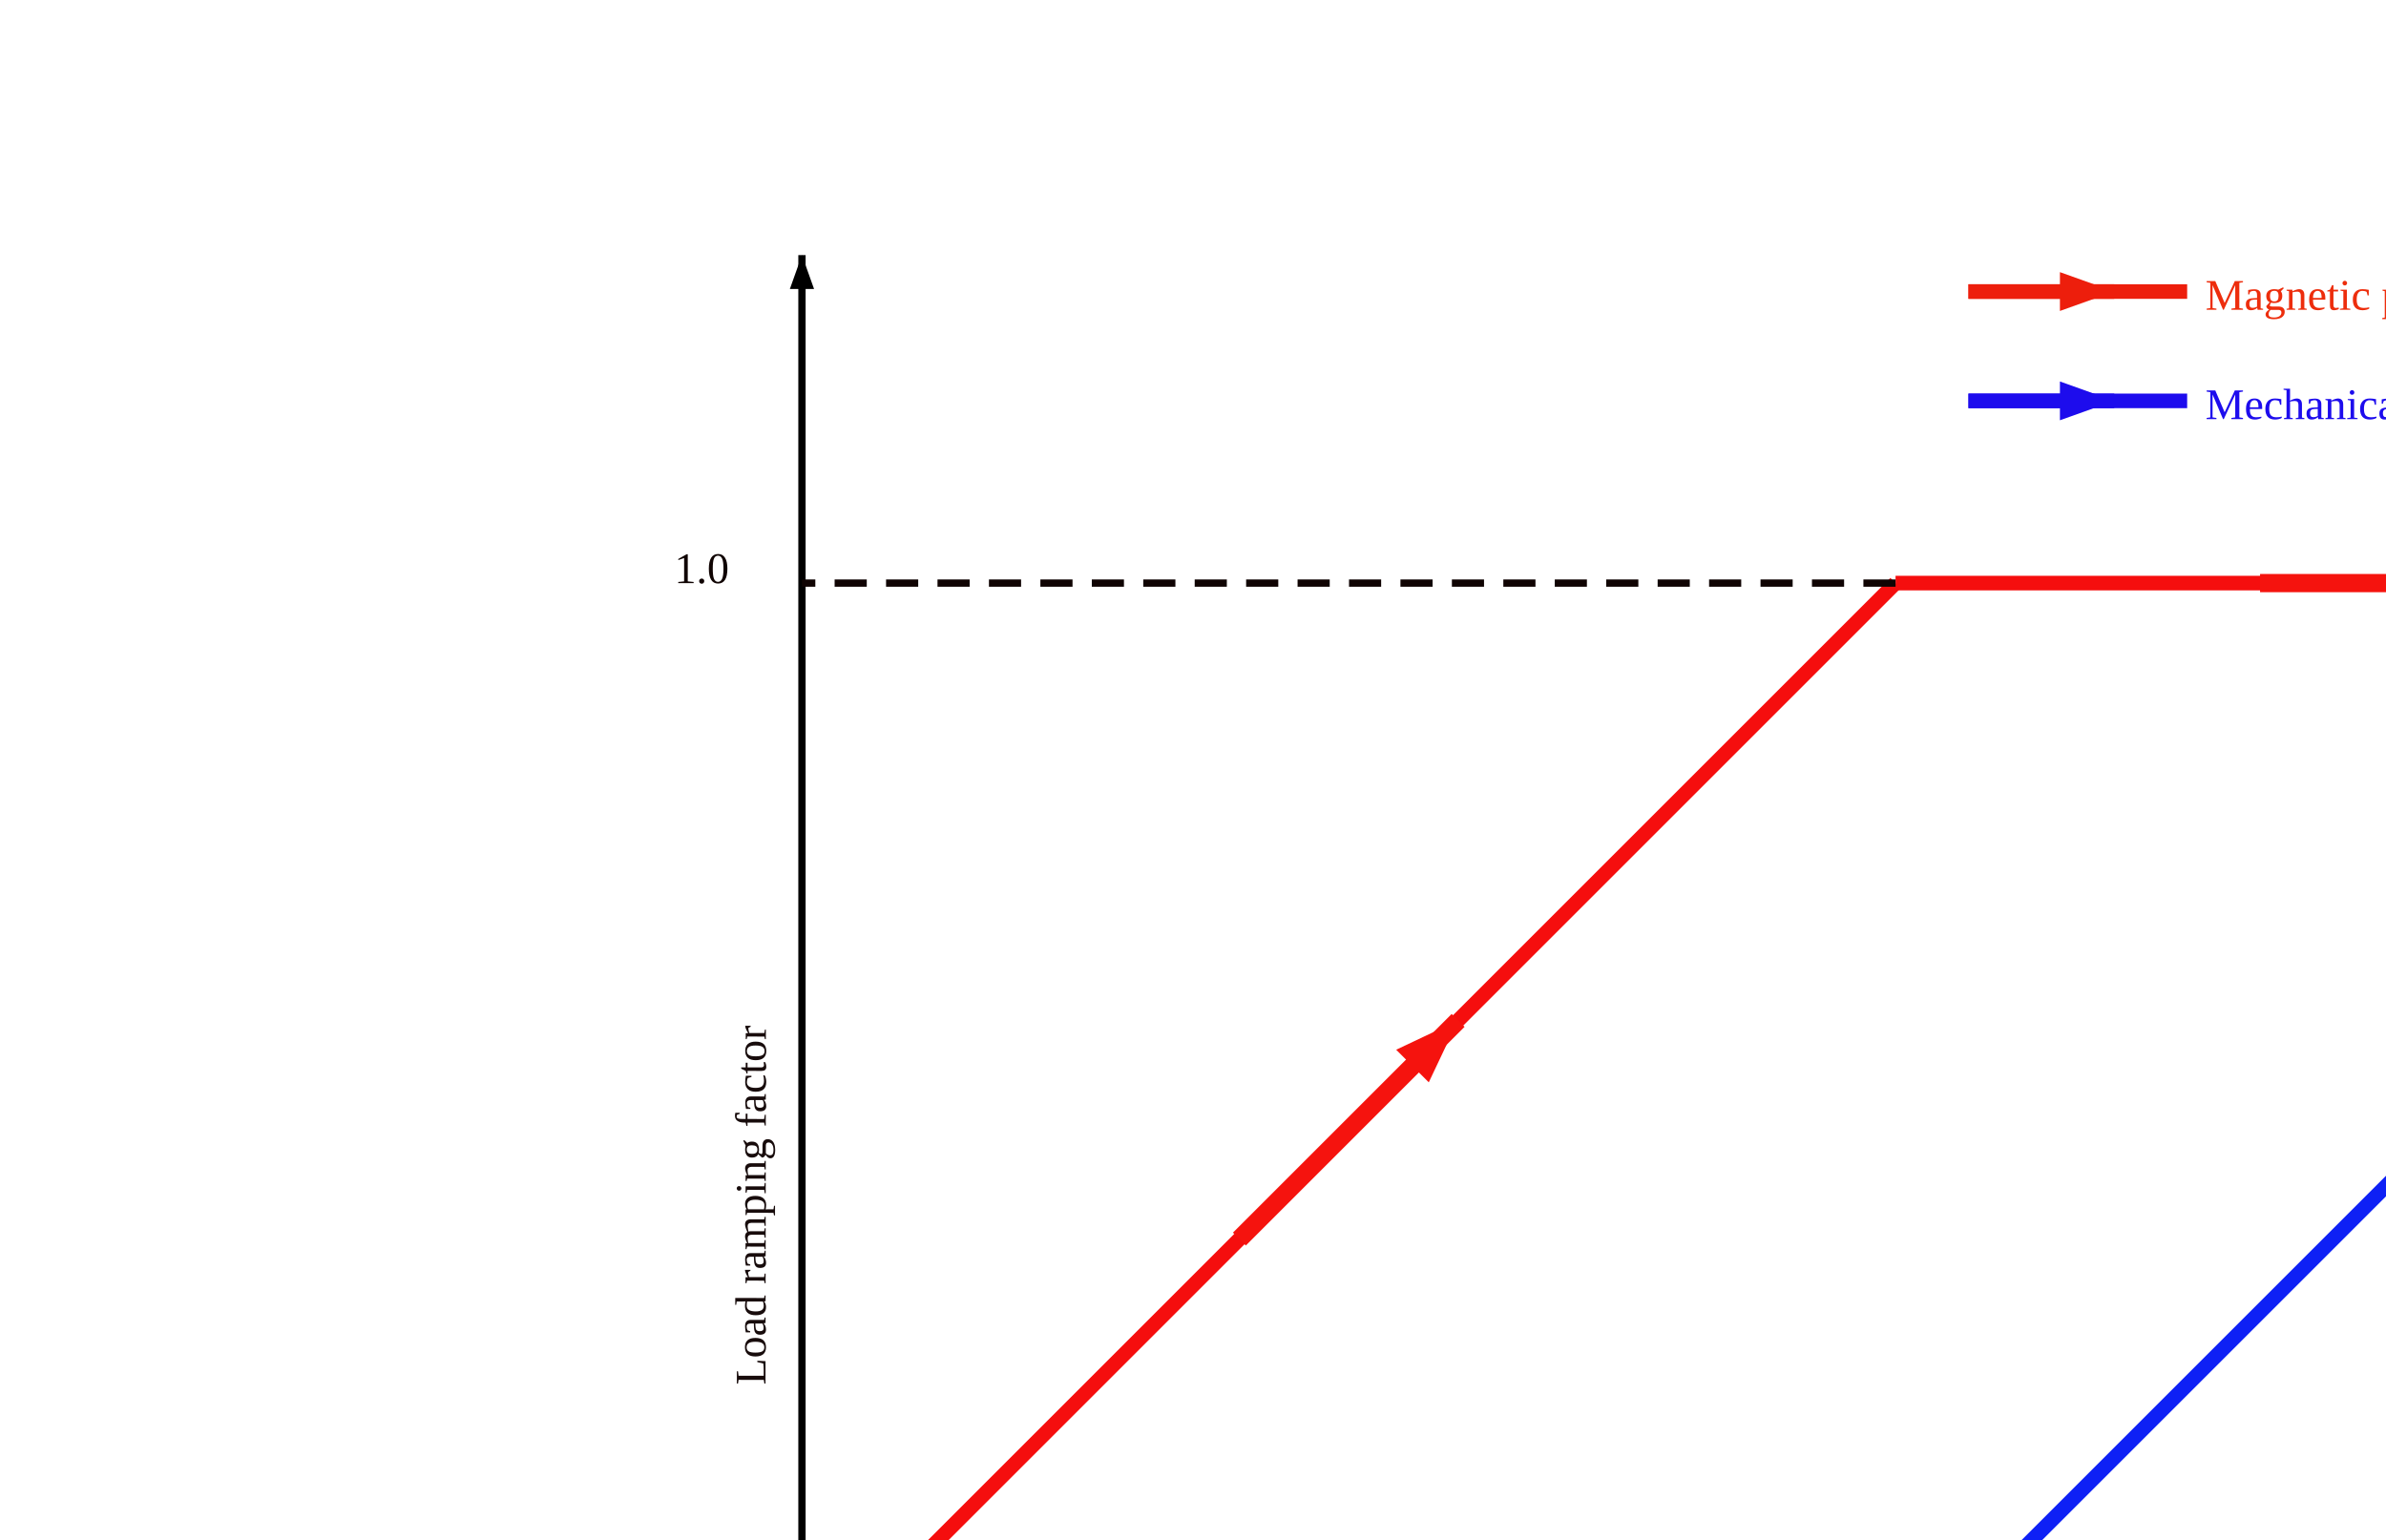
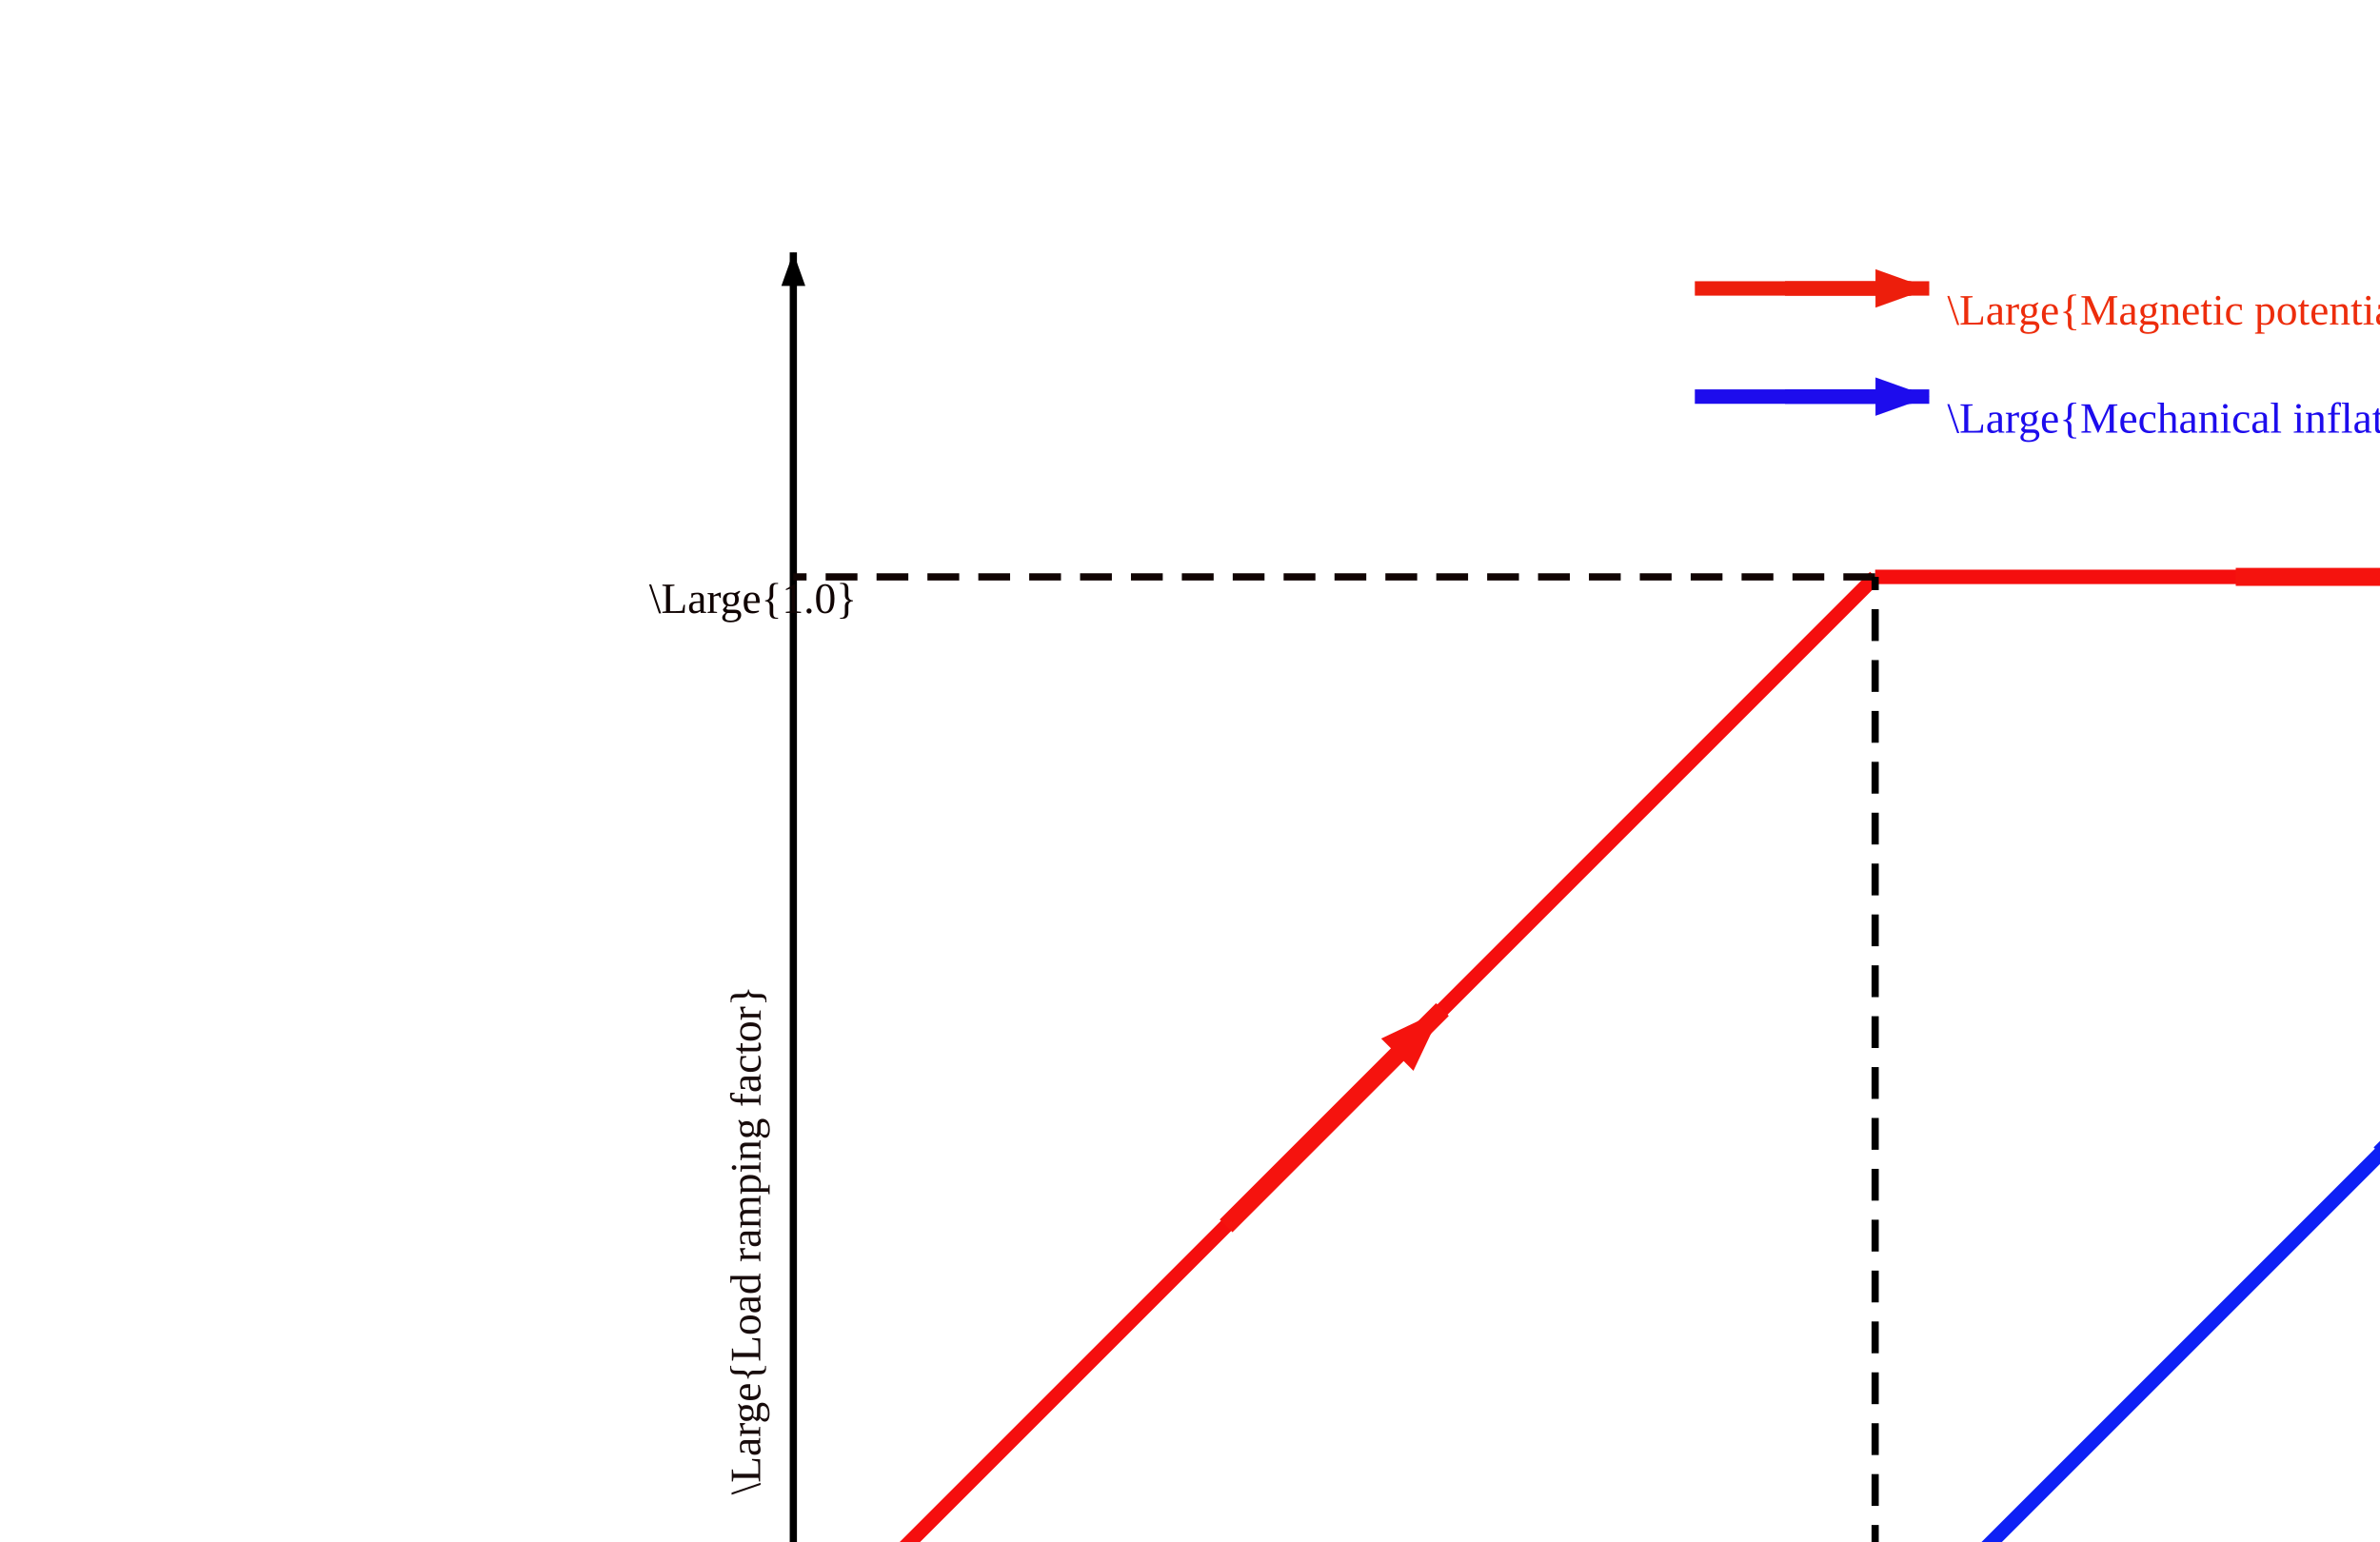
<svg xmlns="http://www.w3.org/2000/svg" xmlns:ns1="http://latexdraw.sourceforge.net/namespaces/latexdraw" version="1.1" baseProfile="full">
  <g>
-     <g ns1:type="joinedLines" id="id829778079">
-       <polyline points="220.0,460.0 220.0,70.0 " stroke-width="2.0" stroke="black" ns1:rotationAngle="0.0" marker-end="url(#arrow1-829778079)" />
+     <g ns1:type="joinedLines" id="id6055145">
+       <polyline points="220.0,460.0 220.0,70.0 " stroke-width="2.0" stroke="black" ns1:rotationAngle="0.0" marker-end="url(#arrow1-6055145)" />
    </g>
-     <g ns1:type="joinedLines" id="id1452263401">
-       <polyline points="220.0,460.0 840.0,460.0 " stroke-width="2.0" stroke="#150909" ns1:rotationAngle="0.0" marker-end="url(#arrow1-1452263401)" />
+     <g ns1:type="joinedLines" id="id457479403">
+       <polyline points="220.0,460.0 840.0,460.0 " stroke-width="2.0" stroke="#150909" ns1:rotationAngle="0.0" marker-end="url(#arrow1-457479403)" />
    </g>
-     <g ns1:type="joinedLines" id="id2015793948">
+     <g ns1:type="joinedLines" id="id1307627721">
      <polyline points="220.0,460.0 520.0,160.0 " stroke-width="4.0" stroke="#f50e0e" ns1:rotationAngle="0.0" />
    </g>
-     <g ns1:type="joinedLines" id="id1590887912">
+     <g ns1:type="joinedLines" id="id1812968811">
      <polyline points="520.0,160.0 820.0,160.0 " stroke-width="4.0" stroke="#f50e0e" ns1:rotationAngle="0.0" />
    </g>
-     <g ns1:type="joinedLines" id="id468281257">
+     <g ns1:type="joinedLines" id="id863239532">
      <polyline points="220.0,460.0 520.0,460.0 " stroke-width="4.0" stroke="#0e20f5" ns1:rotationAngle="0.0" />
    </g>
-     <g ns1:type="joinedLines" id="id1204234081">
+     <g ns1:type="joinedLines" id="id1843093279">
      <polyline points="520.0,460.0 820.0,160.0 " stroke-width="4.0" stroke="#0e20f5" ns1:rotationAngle="0.0" />
    </g>
-     <g ns1:type="joinedLines" id="id1577847807">
-       <polyline points="360.0,460.0 420.0,460.0 " stroke-width="5.0" stroke="#0e20f5" ns1:rotationAngle="0.0" marker-end="url(#arrow1-1577847807)" />
+     <g ns1:type="joinedLines" id="id1237895266">
+       <polyline points="360.0,460.0 420.0,460.0 " stroke-width="5.0" stroke="#0e20f5" ns1:rotationAngle="0.0" marker-end="url(#arrow1-1237895266)" />
    </g>
-     <g ns1:type="joinedLines" id="id612565713">
-       <polyline points="660.0,320.0 700.0,280.0 " stroke-width="5.0" stroke="#0e20f5" ns1:rotationAngle="0.0" marker-end="url(#arrow1-612565713)" />
+     <g ns1:type="joinedLines" id="id1920389746">
+       <polyline points="660.0,320.0 700.0,280.0 " stroke-width="5.0" stroke="#0e20f5" ns1:rotationAngle="0.0" marker-end="url(#arrow1-1920389746)" />
    </g>
-     <g ns1:type="joinedLines" id="id9961153">
-       <polyline points="340.0,340.0 400.0,280.0 " stroke-width="5.0" stroke="#f5130e" ns1:rotationAngle="0.0" marker-end="url(#arrow1-9961153)" />
+     <g ns1:type="joinedLines" id="id2122597819">
+       <polyline points="340.0,340.0 400.0,280.0 " stroke-width="5.0" stroke="#f5130e" ns1:rotationAngle="0.0" marker-end="url(#arrow1-2122597819)" />
    </g>
-     <g ns1:type="joinedLines" id="id714739575">
-       <polyline points="620.0,160.0 680.0,160.0 " stroke-width="5.0" stroke="#f5130e" ns1:rotationAngle="0.0" marker-end="url(#arrow1-714739575)" />
+     <g ns1:type="joinedLines" id="id1835210747">
+       <polyline points="620.0,160.0 680.0,160.0 " stroke-width="5.0" stroke="#f5130e" ns1:rotationAngle="0.0" marker-end="url(#arrow1-1835210747)" />
    </g>
-     <g ns1:type="text" id="id912414205" fill="#180c0c" ns1:position="bl" transform="rotate(270.0565) translate(-589.7927 -169.6253)">
-       <text x="210.0" y="380.0">Load ramping factor</text>
+     <g ns1:type="text" id="id1866528475" fill="#180c0c" ns1:position="bl" transform="rotate(270.0565) translate(-625.1606 -203.3926)">
+       <text x="210.784" y="414.585">\Large{Load ramping factor}</text>
    </g>
-     <g ns1:type="joinedLines" id="id317320653">
+     <g ns1:type="joinedLines" id="id734875585">
      <polyline points="520.0,160.0 220.0,160.0 " stroke-width="2.0" stroke="#100403" stroke-dasharray="8.819, 5.292" ns1:rotationAngle="0.0" />
    </g>
-     <g ns1:type="text" id="id608779380" fill="#100403" ns1:position="bl">
-       <text x="185.0" y="160.0">1.0</text>
+     <g ns1:type="text" id="id1924379739" fill="#100403" ns1:position="bl">
+       <text x="180.0" y="170.0">\Large{1.0}</text>
    </g>
-     <g ns1:type="text" id="id253619952" fill="#100403" ns1:position="bl">
-       <text x="185.0" y="460.0">0.0</text>
+     <g ns1:type="text" id="id1818227540" fill="#100403" ns1:position="bl">
+       <text x="180.0" y="470.0">\Large{0.0}</text>
    </g>
-     <g ns1:type="text" id="id1292125026" fill="#100403" ns1:position="bl">
-       <text x="475.0" y="490.0">Number of load steps</text>
+     <g ns1:type="text" id="id119975068" fill="#100403" ns1:position="bl">
+       <text x="450.0" y="495.0">\Large{Number of load steps}</text>
    </g>
-     <g ns1:type="joinedLines" id="id315995112">
-       <polyline points="540.0,80.0 600.0,80.0 " stroke-width="4.0" stroke="#ed1e0c" ns1:rotationAngle="0.0" />
+     <g ns1:type="joinedLines" id="id1042980837">
+       <polyline points="470.0,80.0 530.0,80.0 " stroke-width="4.0" stroke="#ed1e0c" ns1:rotationAngle="0.0" />
    </g>
-     <g ns1:type="joinedLines" id="id1589440693">
-       <polyline points="540.0,80.0 580.0,80.0 " stroke-width="4.0" stroke="#ed1e0c" ns1:rotationAngle="0.0" marker-end="url(#arrow1-1589440693)" />
+     <g ns1:type="joinedLines" id="id66026084">
+       <polyline points="495.0,80.0 535.0,80.0 " stroke-width="4.0" stroke="#ed1e0c" ns1:rotationAngle="0.0" marker-end="url(#arrow1-66026084)" />
    </g>
-     <g ns1:type="joinedLines" id="id2070876295">
-       <polyline points="540.0,110.0 580.0,110.0 " stroke-width="4.0" stroke="#1d0ced" ns1:rotationAngle="0.0" marker-end="url(#arrow1-2070876295)" />
+     <g ns1:type="joinedLines" id="id1528823992">
+       <polyline points="495.0,110.0 535.0,110.0 " stroke-width="4.0" stroke="#1d0ced" ns1:rotationAngle="0.0" marker-end="url(#arrow1-1528823992)" />
    </g>
-     <g ns1:type="joinedLines" id="id1393186302">
-       <polyline points="540.0,110.0 600.0,110.0 " stroke-width="4.0" stroke="#1d0ced" ns1:rotationAngle="0.0" />
+     <g ns1:type="joinedLines" id="id1856295983">
+       <polyline points="470.0,110.0 530.0,110.0 " stroke-width="4.0" stroke="#1d0ced" ns1:rotationAngle="0.0" />
    </g>
-     <g ns1:type="text" id="id2071168425" fill="#ed2d0c" ns1:position="bl">
-       <text x="605.0" y="85.0">Magnetic potential load</text>
+     <g ns1:type="text" id="id1818008732" fill="#ed2d0c" ns1:position="bl">
+       <text x="540.0" y="90.0">\Large{Magnetic potential load}</text>
    </g>
-     <g ns1:type="text" id="id1773626949" fill="#1d0ced" ns1:position="bl">
-       <text x="605.0" y="115.0">Mechanical inflating pressure load</text>
+     <g ns1:type="text" id="id1052555060" fill="#1d0ced" ns1:position="bl">
+       <text x="540.0" y="120.0">\Large{Mechanical inflating pressure load}</text>
+     </g>
+     <g ns1:type="joinedLines" id="id995885329">
+       <polyline points="520.0,460.0 520.0,160.0 " stroke-width="2.0" stroke="black" stroke-dasharray="8.819, 5.292" ns1:rotationAngle="0.0" />
    </g>
  </g>
  <defs>
-     <marker overflow="visible" orient="auto" id="arrow1-829778079">
+     <marker overflow="visible" orient="auto" id="arrow1-6055145">
      <path d="M 0.0 0.0 L -4.652 1.661 L -4.652 0.0 L -4.652 -1.661 z " ns1:arrSizeNum="2.0" fill="black" />
    </marker>
-     <marker overflow="visible" orient="auto" id="arrow1-1452263401">
+     <marker overflow="visible" orient="auto" id="arrow1-457479403">
      <path d="M 0.0 0.0 L -4.652 1.661 L -4.652 0.0 L -4.652 -1.661 z " ns1:arrSizeNum="2.0" fill="#150909" />
    </marker>
-     <marker overflow="visible" orient="auto" id="arrow1-1577847807">
+     <marker overflow="visible" orient="auto" id="arrow1-1237895266">
      <path d="M 0.0 0.0 L -3.541 1.265 L -3.541 0.0 L -3.541 -1.265 z " ns1:arrSizeNum="2.0" fill="#0e20f5" />
    </marker>
-     <marker overflow="visible" orient="auto" id="arrow1-612565713">
+     <marker overflow="visible" orient="auto" id="arrow1-1920389746">
      <path d="M 0.0 0.0 L -3.541 1.265 L -3.541 0.0 L -3.541 -1.265 z " ns1:arrSizeNum="2.0" fill="#0e20f5" />
    </marker>
-     <marker overflow="visible" orient="auto" id="arrow1-9961153">
+     <marker overflow="visible" orient="auto" id="arrow1-2122597819">
      <path d="M 0.0 0.0 L -3.541 1.265 L -3.541 0.0 L -3.541 -1.265 z " ns1:arrSizeNum="2.0" fill="#f5130e" />
    </marker>
-     <marker overflow="visible" orient="auto" id="arrow1-714739575">
+     <marker overflow="visible" orient="auto" id="arrow1-1835210747">
      <path d="M 0.0 0.0 L -3.541 1.265 L -3.541 0.0 L -3.541 -1.265 z " ns1:arrSizeNum="2.0" fill="#f5130e" />
    </marker>
-     <marker overflow="visible" orient="auto" id="arrow1-1589440693">
+     <marker overflow="visible" orient="auto" id="arrow1-66026084">
      <path d="M 0.0 0.0 L -3.726 1.331 L -3.726 0.0 L -3.726 -1.331 z " ns1:arrSizeNum="2.0" fill="#ed1e0c" />
    </marker>
-     <marker overflow="visible" orient="auto" id="arrow1-2070876295">
+     <marker overflow="visible" orient="auto" id="arrow1-1528823992">
      <path d="M 0.0 0.0 L -3.726 1.331 L -3.726 0.0 L -3.726 -1.331 z " ns1:arrSizeNum="2.0" fill="#1d0ced" />
    </marker>
  </defs>
</svg>
